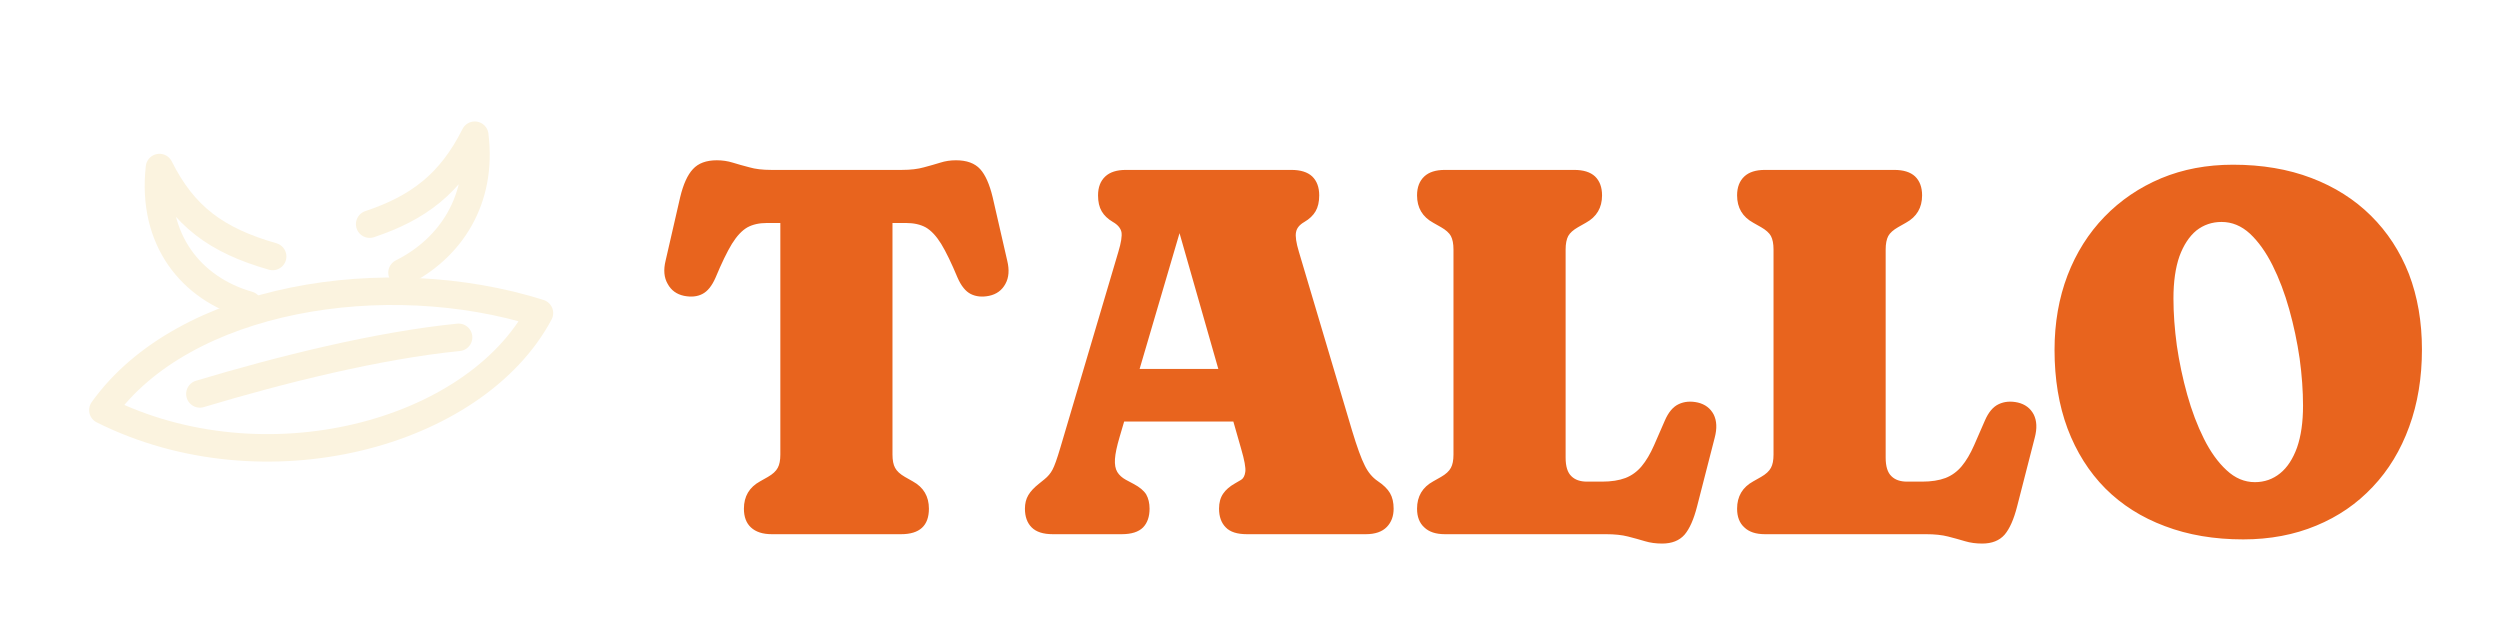
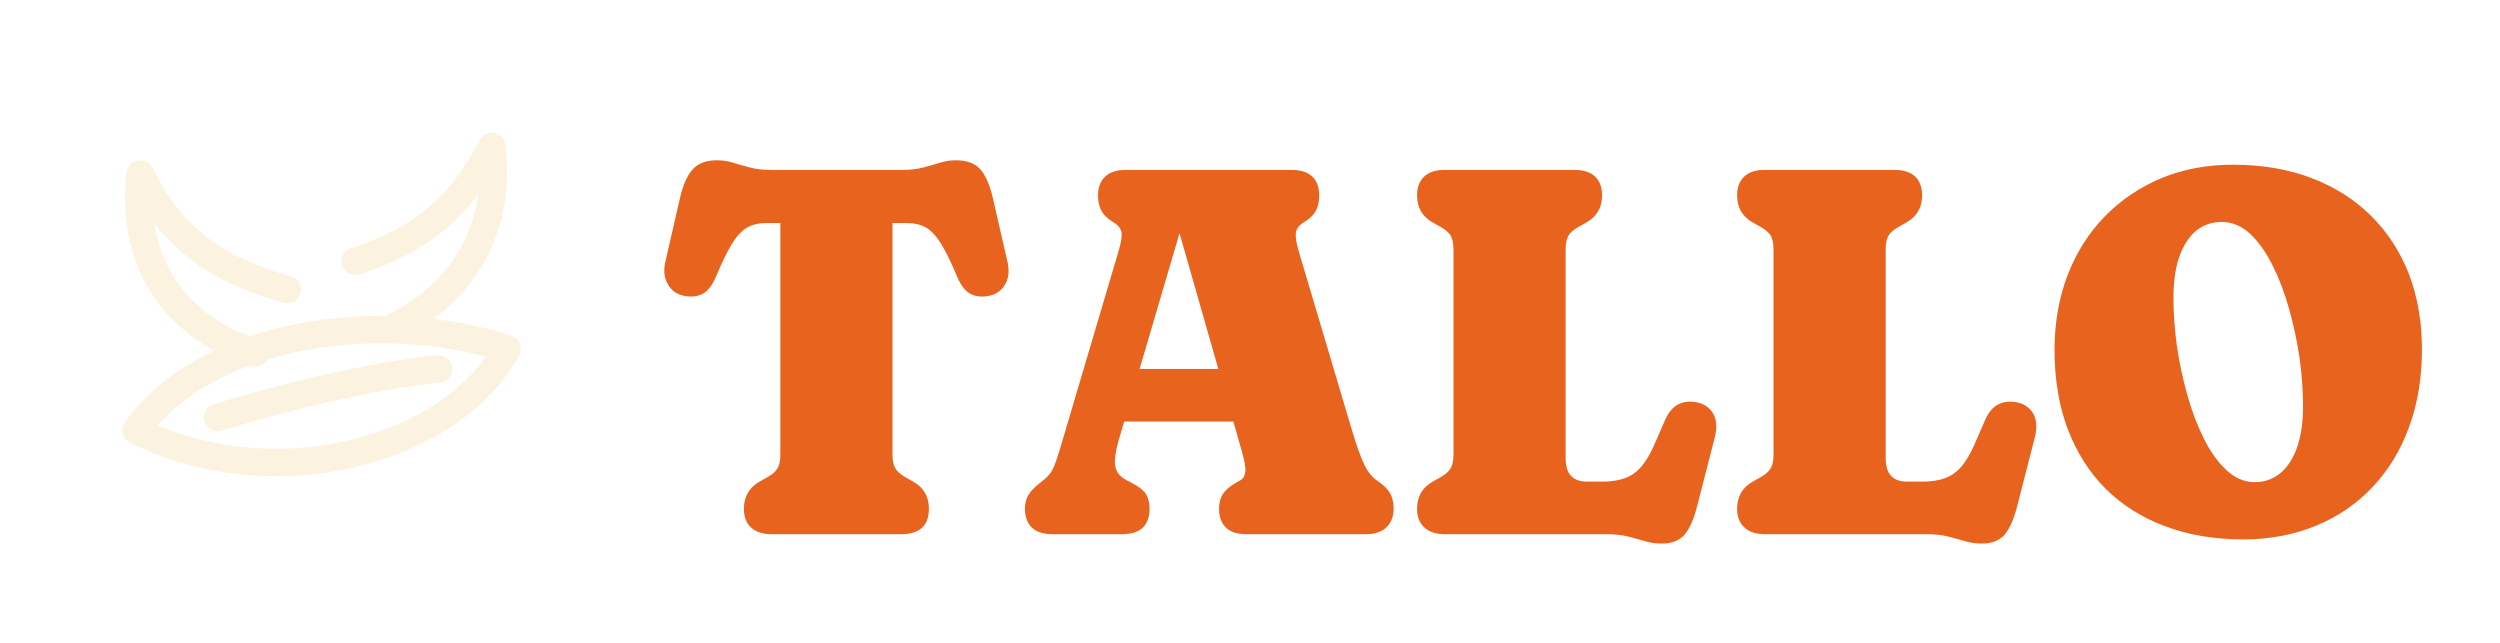
<svg xmlns="http://www.w3.org/2000/svg" viewBox="-24 -24 960.8 246.9">
  <g transform="scale(3.1071)">
    <g fill="none" stroke="#FBF3DF" stroke-width="3.4" stroke-linecap="round" stroke-linejoin="round">
-       <path d="M5 43C15 29 40 25 59 31 51 46 25 53 5 43Z" />
-       <path d="M23 30C16 28 11 22 12 13 15 19 19 22 26 24" />
-       <path d="M42 26C48 23 52 17 51 9 48 15 44 18 38 20" />
-       <path d="M17 41C27 38 39 35 49 34" />
+       <path d="M9.1 45.5C17.6 33.6 38.8 30.2 55.0 35.4 48.1 48.1 26.1 54.0 9.1 45.5Z" />
+       <path d="M23.9 35.9C14.8 33.2 8.3 25.5 9.6 13.8 13.5 21.6 18.7 25.5 27.8 28.1" />
+       <path d="M41.4 32.5C49.2 28.6 54.4 20.8 53.1 10.4 49.2 18.1 44.0 22.1 36.2 24.6" />
+       <path d="M19.2 43.9C27.8 41.3 38.0 38.8 46.5 37.9" />
    </g>
  </g>
  <g fill="#E8641E" transform="translate(231.3 37.6)">
    <path transform="translate(-2.3 143.7)" d="M43.4-140L43.4-140L93.6-140Q98.6-140 102.1-141.0Q105.5-141.9 108.4-142.8Q111.2-143.7 114.4-143.7L114.4-143.7Q120.6-143.7 123.7-140.3Q126.7-137 128.5-129.5L128.5-129.5L134.1-105.1Q135.4-99.8 133.4-96.2Q131.4-92.5 127.1-91.6L127.1-91.6Q123.1-90.8 120.1-92.3Q117.1-93.8 115-98.6L115-98.6Q111.5-107 108.7-111.6Q105.9-116.1 102.8-117.9Q99.7-119.6 95.2-119.6L95.2-119.6L90-119.6L90-30.6Q90-27.3 91-25.5Q92-23.6 94.8-22L94.8-22L97.8-20.3Q104-16.9 104-9.8L104-9.8Q104 0 93.3 0L93.3 0L43.6 0Q38.4 0 35.6-2.6Q32.9-5.1 32.9-9.8L32.9-9.8Q32.9-16.9 39.1-20.3L39.1-20.3L42.1-22Q44.9-23.6 45.9-25.5Q46.9-27.3 46.9-30.6L46.9-30.6L46.9-119.6L41.7-119.6Q37.3-119.6 34.2-117.9Q31.1-116.1 28.3-111.6Q25.5-107 22-98.6L22-98.6Q19.9-93.8 16.9-92.3Q14-90.8 9.9-91.6L9.9-91.6Q5.6-92.5 3.6-96.2Q1.5-99.8 2.8-105.1L2.8-105.1L8.4-129.5Q10.2-137 13.3-140.3Q16.4-143.7 22.5-143.7L22.5-143.7Q25.7-143.7 28.6-142.8Q31.5-141.9 35.0-141.0Q38.4-140 43.4-140Z M171.3-43.3L171.3-63.5L229.4-63.5L229.4-43.3L171.3-43.3ZM188.8-9.8L188.8-9.8Q188.8-5.2 186.3-2.6Q183.7 0 178.1 0L178.1 0L151.6 0Q146.1 0 143.5-2.6Q140.9-5.2 140.9-9.8L140.9-9.8Q140.9-12.8 142.2-15Q143.5-17.2 146.3-19.4L146.3-19.4L148.4-21.1Q150.4-22.7 151.5-24.8Q152.6-26.8 154.5-33.2L154.5-33.2L176.8-108.5Q178.4-113.8 178.0-116.1Q177.5-118.4 174.7-120L174.7-120Q171.8-121.7 170.4-124.1Q169-126.5 169-130.2L169-130.2Q169-134.9 171.8-137.5Q174.5-140 179.7-140L179.7-140L243.3-140Q248.6-140 251.3-137.5Q254-134.9 254-130.2L254-130.2Q254-126.5 252.6-124.1Q251.2-121.7 248.3-120L248.3-120Q245.5-118.4 245.1-116.1Q244.6-113.8 246.2-108.5L246.2-108.5L266.6-39.9Q269.5-30.3 271.5-26.4Q273.4-22.5 276.5-20.4L276.5-20.4Q279.8-18.2 281.2-15.8Q282.6-13.4 282.6-9.8L282.6-9.8Q282.6-5.5 280.0-2.8Q277.3 0 271.9 0L271.9 0L226.2 0Q220.6 0 218.1-2.6Q215.5-5.2 215.5-9.8L215.5-9.8Q215.5-13.3 217.1-15.6Q218.6-17.8 221.6-19.5L221.6-19.5L224-20.9Q225.3-21.7 225.6-24Q225.9-26.3 224-32.8L224-32.8L198.4-122.4L202.2-122.1L177.3-37.4Q175.7-32 175.5-28.9Q175.3-25.7 176.4-23.9Q177.5-22.1 179.7-20.9L179.7-20.9L182.7-19.3Q186.1-17.5 187.5-15.3Q188.8-13 188.8-9.8Z M356.5-119.7L356.5-119.7L353.5-118Q350.7-116.4 349.7-114.6Q348.7-112.7 348.7-109.4L348.7-109.4L348.7-29.4Q348.7-24.4 350.9-22.3Q353-20.2 356.9-20.2L356.9-20.2L362.7-20.2Q368-20.2 371.7-21.6Q375.3-23 377.9-26.1Q380.5-29.2 382.7-34.2L382.7-34.2L386.8-43.6Q388.9-48.5 392.2-50Q395.4-51.5 399.5-50.6L399.5-50.6Q403.7-49.6 405.6-46Q407.4-42.4 406-37.1L406-37.1L399.2-10.6Q397.3-3.2 394.4 0.2Q391.4 3.6 385.8 3.6L385.8 3.6Q382.2 3.6 379.2 2.7Q376.2 1.8 372.7 0.9Q369.2 0 364.2 0L364.2 0L302.3 0Q297.1 0 294.4-2.6Q291.6-5.1 291.6-9.8L291.6-9.8Q291.6-16.9 297.8-20.3L297.8-20.3L300.8-22Q303.6-23.6 304.6-25.5Q305.6-27.3 305.6-30.6L305.6-30.6L305.6-109.4Q305.6-112.7 304.6-114.6Q303.6-116.4 300.8-118L300.8-118L297.8-119.7Q291.6-123.1 291.6-130.2L291.6-130.2Q291.6-134.9 294.4-137.5Q297.1-140 302.3-140L302.3-140L352-140Q357.3-140 360-137.5Q362.7-134.9 362.7-130.2L362.7-130.2Q362.7-123.1 356.5-119.7Z M479.5-119.7L479.5-119.7L476.5-118Q473.7-116.4 472.7-114.6Q471.7-112.7 471.7-109.4L471.7-109.4L471.7-29.4Q471.7-24.4 473.9-22.3Q476-20.2 479.9-20.2L479.9-20.2L485.7-20.2Q491-20.2 494.7-21.6Q498.3-23 500.9-26.1Q503.5-29.2 505.7-34.2L505.7-34.2L509.8-43.6Q511.9-48.5 515.2-50Q518.4-51.5 522.5-50.6L522.5-50.6Q526.7-49.6 528.6-46Q530.4-42.4 529-37.1L529-37.1L522.2-10.6Q520.3-3.2 517.4 0.2Q514.4 3.6 508.8 3.6L508.8 3.6Q505.2 3.6 502.2 2.7Q499.2 1.8 495.7 0.9Q492.2 0 487.2 0L487.2 0L425.3 0Q420.1 0 417.4-2.6Q414.6-5.1 414.6-9.8L414.6-9.8Q414.6-16.9 420.8-20.3L420.8-20.3L423.8-22Q426.6-23.6 427.6-25.5Q428.6-27.3 428.6-30.6L428.6-30.6L428.6-109.4Q428.6-112.7 427.6-114.6Q426.6-116.4 423.8-118L423.8-118L420.8-119.7Q414.6-123.1 414.6-130.2L414.6-130.2Q414.6-134.9 417.4-137.5Q420.1-140 425.3-140L425.3-140L475-140Q480.3-140 483-137.5Q485.7-134.9 485.7-130.2L485.7-130.2Q485.7-123.1 479.5-119.7Z M605.2-142L605.2-142Q621.9-142 635.3-136.9Q648.7-131.8 658.2-122.4Q667.7-113 672.8-100.0Q677.8-86.9 677.8-71L677.8-71Q677.8-54.7 672.9-41.3Q668-27.8 658.9-18.2Q649.8-8.5 637.2-3.3Q624.5 2 609.1 2L609.1 2Q592.4 2 579-3.1Q565.6-8.1 556.1-17.6Q546.7-27.1 541.6-40.6Q536.6-54 536.6-70.8L536.6-70.8Q536.6-86.4 541.6-99.5Q546.6-112.5 555.8-122Q565-131.5 577.6-136.8Q590.1-142 605.2-142ZM632.1-49.4L632.1-49.4Q632.1-57.9 630.8-67.5Q629.4-77.1 626.8-86.4Q624.2-95.7 620.4-103.3Q616.6-110.9 611.7-115.5Q606.8-120 600.8-120L600.8-120Q595.3-120 591.1-116.7Q587-113.3 584.6-106.8Q582.3-100.2 582.3-90.6L582.3-90.6Q582.3-82.1 583.6-72.5Q585-62.9 587.6-53.6Q590.2-44.3 594-36.7Q597.8-29.1 602.7-24.6Q607.6-20 613.6-20L613.6-20Q619.1-20 623.3-23.4Q627.4-26.7 629.8-33.3Q632.1-39.9 632.1-49.4Z" />
  </g>
</svg>
